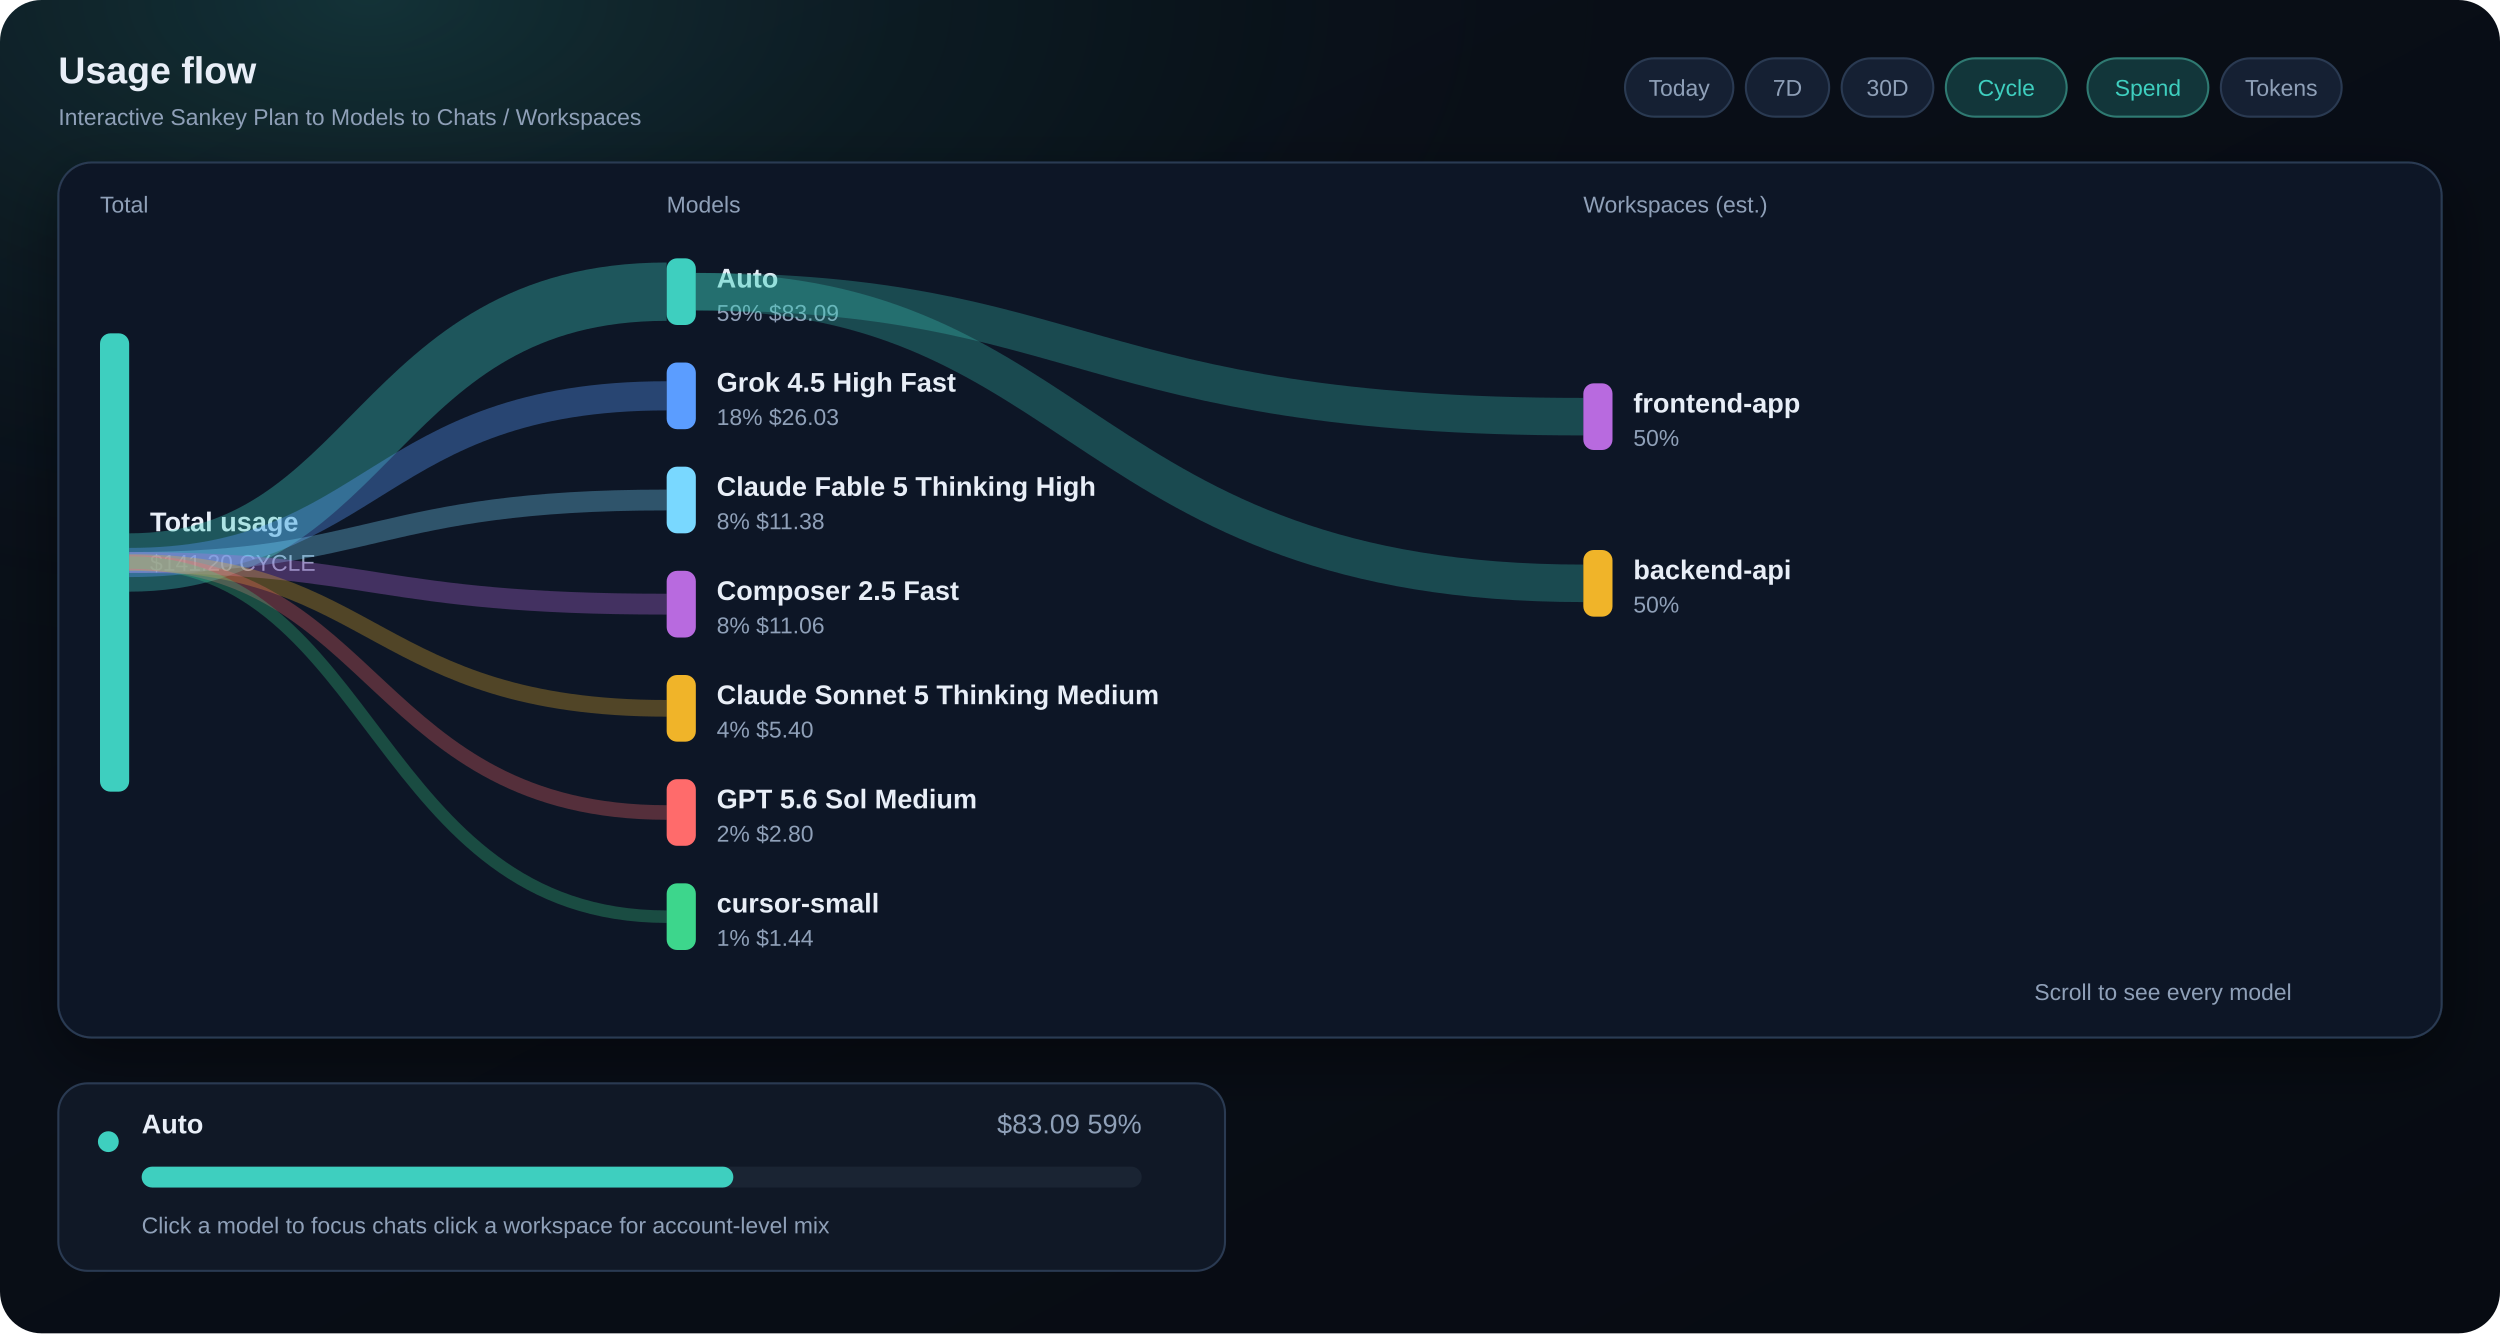
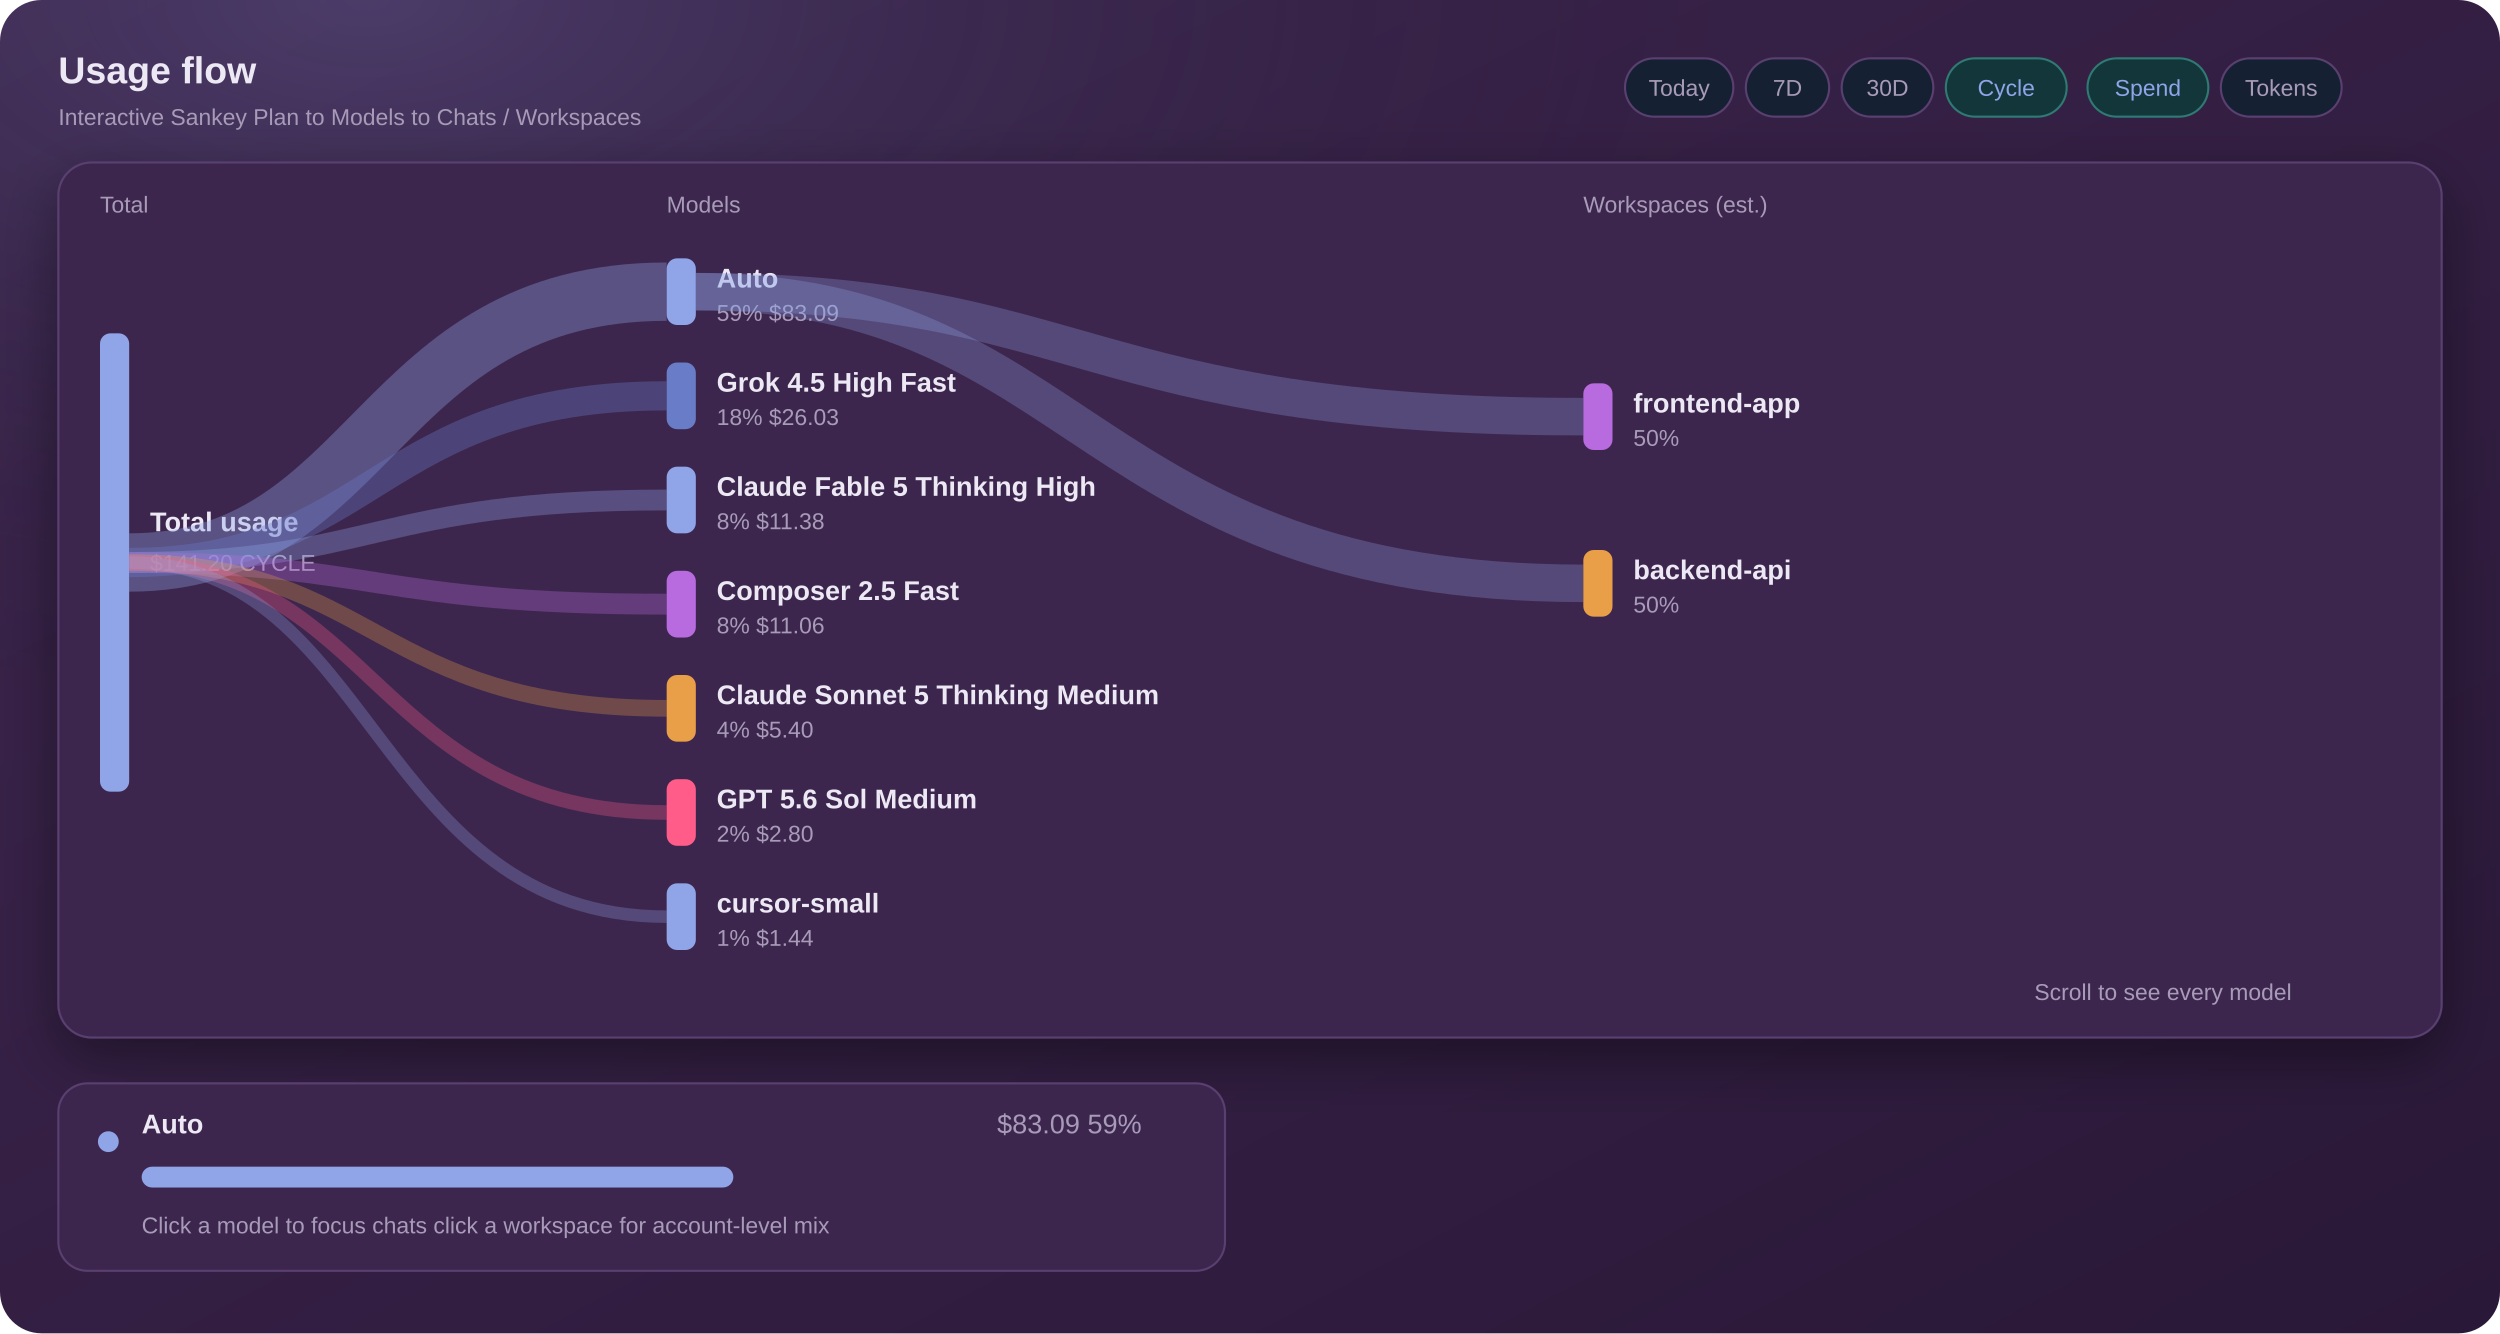
<svg xmlns="http://www.w3.org/2000/svg" width="1200" height="640" viewBox="0 0 1200 640">
  <defs>
    <linearGradient id="bg" x1="0" y1="0" x2="1" y2="1">
-       <stop stop-color="#0a101a" />
-       <stop offset="1" stop-color="#070b12" />
+       <stop stop-color="#3d264e" />
+       <stop offset="1" stop-color="#2a1838" />
    </linearGradient>
    <radialGradient id="glow" cx=".15" cy="0" r=".55">
-       <stop stop-color="#3ecfbf" stop-opacity=".18" />
+       <stop stop-color="#90a4e8" stop-opacity=".18" />
      <stop offset="1" stop-opacity="0" />
    </radialGradient>
    <filter id="shadow">
      <feDropShadow dx="0" dy="10" stdDeviation="14" flood-opacity=".4" />
    </filter>
    <style>
-       text{font-family:Segoe UI,Arial,sans-serif;fill:#e8eef7}
-       .muted{fill:#8fa0b8}.tiny{font-size:11px}.small{font-size:13px}.title{font-size:18px;font-weight:700}.strong{font-weight:700}
-       .card{fill:#101826;stroke:#2a3a52}
+       text{font-family:Segoe UI,Arial,sans-serif;fill:#ece8f4}
+       .muted{fill:#a89bb8}.tiny{font-size:11px}.small{font-size:13px}.title{font-size:18px;font-weight:700}.strong{font-weight:700}
+       .card{fill:#3d264e;stroke:#5a4070}
    </style>
  </defs>
  <rect width="1200" height="640" rx="20" fill="url(#bg)" />
  <rect width="1200" height="640" rx="20" fill="url(#glow)" />
  <text x="28" y="40" class="title">Usage flow</text>
  <text x="28" y="60" class="tiny muted">Interactive Sankey   Plan to Models to Chats / Workspaces</text>
  <g transform="translate(780 28)">
-     <rect width="52" height="28" rx="14" fill="#152033" stroke="#2a3a52" />
+     <rect width="52" height="28" rx="14" fill="#152033" stroke="#5a4070" />
    <text x="26" y="18" text-anchor="middle" class="tiny muted">Today</text>
-     <rect x="58" width="40" height="28" rx="14" fill="#152033" stroke="#2a3a52" />
+     <rect x="58" width="40" height="28" rx="14" fill="#152033" stroke="#5a4070" />
    <text x="78" y="18" text-anchor="middle" class="tiny muted">7D</text>
-     <rect x="104" width="44" height="28" rx="14" fill="#152033" stroke="#2a3a52" />
+     <rect x="104" width="44" height="28" rx="14" fill="#152033" stroke="#5a4070" />
    <text x="126" y="18" text-anchor="middle" class="tiny muted">30D</text>
    <rect x="154" width="58" height="28" rx="14" fill="#12363a" stroke="#2f7a72" />
-     <text x="183" y="18" text-anchor="middle" class="tiny" style="fill:#3ecfbf">Cycle</text>
+     <text x="183" y="18" text-anchor="middle" class="tiny" style="fill:#90a4e8">Cycle</text>
    <rect x="222" width="58" height="28" rx="14" fill="#12363a" stroke="#2f7a72" />
-     <text x="251" y="18" text-anchor="middle" class="tiny" style="fill:#3ecfbf">Spend</text>
-     <rect x="286" width="58" height="28" rx="14" fill="#152033" stroke="#2a3a52" />
+     <text x="251" y="18" text-anchor="middle" class="tiny" style="fill:#90a4e8">Spend</text>
+     <rect x="286" width="58" height="28" rx="14" fill="#152033" stroke="#5a4070" />
    <text x="315" y="18" text-anchor="middle" class="tiny muted">Tokens</text>
  </g>
  <rect x="28" y="78" width="1144" height="420" rx="16" class="card" filter="url(#shadow)" />
  <text x="48" y="102" class="tiny muted">Total</text>
  <text x="320" y="102" class="tiny muted">Models</text>
  <text x="760" y="102" class="tiny muted">Workspaces (est.)</text>
-   <rect x="48" y="160" width="14" height="220" rx="5" fill="#3ecfbf" />
+   <rect x="48" y="160" width="14" height="220" rx="5" fill="#90a4e8" />
  <text x="72" y="255" class="small strong">Total usage</text>
  <text x="72" y="274" class="tiny muted">$141.20   CYCLE</text>
-   <path d="M62 270 C180 270 180 140 320 140" fill="none" stroke="#3ecfbf" stroke-width="28" opacity=".35" />
-   <path d="M62 270 C180 270 180 190 320 190" fill="none" stroke="#5b9dff" stroke-width="14" opacity=".35" />
-   <path d="M62 270 C180 270 180 240 320 240" fill="none" stroke="#79d8ff" stroke-width="10" opacity=".32" />
+   <path d="M62 270 C180 270 180 140 320 140" fill="none" stroke="#90a4e8" stroke-width="28" opacity=".35" />
+   <path d="M62 270 C180 270 180 190 320 190" fill="none" stroke="#687cc8" stroke-width="14" opacity=".35" />
+   <path d="M62 270 C180 270 180 240 320 240" fill="none" stroke="#90a4e8" stroke-width="10" opacity=".32" />
  <path d="M62 270 C180 270 180 290 320 290" fill="none" stroke="#b86adf" stroke-width="10" opacity=".32" />
-   <path d="M62 270 C180 270 180 340 320 340" fill="none" stroke="#f0b429" stroke-width="8" opacity=".3" />
-   <path d="M62 270 C180 270 180 390 320 390" fill="none" stroke="#ff6b6b" stroke-width="7" opacity=".3" />
-   <path d="M62 270 C180 270 180 440 320 440" fill="none" stroke="#3dd68c" stroke-width="6" opacity=".28" />
-   <rect x="320" y="124" width="14" height="32" rx="5" fill="#3ecfbf" />
+   <path d="M62 270 C180 270 180 340 320 340" fill="none" stroke="#e89f47" stroke-width="8" opacity=".3" />
+   <path d="M62 270 C180 270 180 390 320 390" fill="none" stroke="#ff5c8a" stroke-width="7" opacity=".3" />
+   <path d="M62 270 C180 270 180 440 320 440" fill="none" stroke="#90a4e8" stroke-width="6" opacity=".28" />
+   <rect x="320" y="124" width="14" height="32" rx="5" fill="#90a4e8" />
  <text x="344" y="138" class="small strong">Auto</text>
  <text x="344" y="154" class="tiny muted">59%   $83.09</text>
-   <rect x="320" y="174" width="14" height="32" rx="5" fill="#5b9dff" />
+   <rect x="320" y="174" width="14" height="32" rx="5" fill="#687cc8" />
  <text x="344" y="188" class="small strong">Grok 4.5 High Fast</text>
  <text x="344" y="204" class="tiny muted">18%   $26.03</text>
-   <rect x="320" y="224" width="14" height="32" rx="5" fill="#79d8ff" />
+   <rect x="320" y="224" width="14" height="32" rx="5" fill="#90a4e8" />
  <text x="344" y="238" class="small strong">Claude Fable 5 Thinking High</text>
  <text x="344" y="254" class="tiny muted">8%   $11.38</text>
  <rect x="320" y="274" width="14" height="32" rx="5" fill="#b86adf" />
  <text x="344" y="288" class="small strong">Composer 2.5 Fast</text>
  <text x="344" y="304" class="tiny muted">8%   $11.06</text>
-   <rect x="320" y="324" width="14" height="32" rx="5" fill="#f0b429" />
+   <rect x="320" y="324" width="14" height="32" rx="5" fill="#e89f47" />
  <text x="344" y="338" class="small strong">Claude Sonnet 5 Thinking Medium</text>
  <text x="344" y="354" class="tiny muted">4%   $5.40</text>
-   <rect x="320" y="374" width="14" height="32" rx="5" fill="#ff6b6b" />
+   <rect x="320" y="374" width="14" height="32" rx="5" fill="#ff5c8a" />
  <text x="344" y="388" class="small strong">GPT 5.6 Sol Medium</text>
  <text x="344" y="404" class="tiny muted">2%   $2.80</text>
-   <rect x="320" y="424" width="14" height="32" rx="5" fill="#3dd68c" />
+   <rect x="320" y="424" width="14" height="32" rx="5" fill="#90a4e8" />
  <text x="344" y="438" class="small strong">cursor-small</text>
  <text x="344" y="454" class="tiny muted">1%   $1.44</text>
-   <path d="M334 140 C520 140 520 200 760 200" fill="none" stroke="#3ecfbf" stroke-width="18" opacity=".28" />
-   <path d="M334 140 C520 140 520 280 760 280" fill="none" stroke="#3ecfbf" stroke-width="18" opacity=".28" />
+   <path d="M334 140 C520 140 520 200 760 200" fill="none" stroke="#90a4e8" stroke-width="18" opacity=".28" />
+   <path d="M334 140 C520 140 520 280 760 280" fill="none" stroke="#90a4e8" stroke-width="18" opacity=".28" />
  <rect x="760" y="184" width="14" height="32" rx="5" fill="#b86adf" />
  <text x="784" y="198" class="small strong">frontend-app</text>
  <text x="784" y="214" class="tiny muted">50%</text>
-   <rect x="760" y="264" width="14" height="32" rx="5" fill="#f0b429" />
+   <rect x="760" y="264" width="14" height="32" rx="5" fill="#e89f47" />
  <text x="784" y="278" class="small strong">backend-api</text>
  <text x="784" y="294" class="tiny muted">50%</text>
  <text x="1100" y="480" text-anchor="end" class="tiny muted">Scroll to see every model</text>
  <g transform="translate(28 520)">
    <rect width="560" height="90" rx="14" class="card" />
-     <circle cx="24" cy="28" r="5" fill="#3ecfbf" />
+     <circle cx="24" cy="28" r="5" fill="#90a4e8" />
    <text x="40" y="24" class="small strong">Auto</text>
    <text x="520" y="24" text-anchor="end" class="small muted">$83.09   59%</text>
-     <rect x="40" y="40" width="480" height="10" rx="5" fill="#1a2433" />
-     <rect x="40" y="40" width="284" height="10" rx="5" fill="#3ecfbf" />
+     <rect x="40" y="40" width="480" height="10" rx="5" fill="#3d264e" />
+     <rect x="40" y="40" width="284" height="10" rx="5" fill="#90a4e8" />
    <text x="40" y="72" class="tiny muted">Click a model to focus chats   click a workspace for account-level mix</text>
  </g>
</svg>
